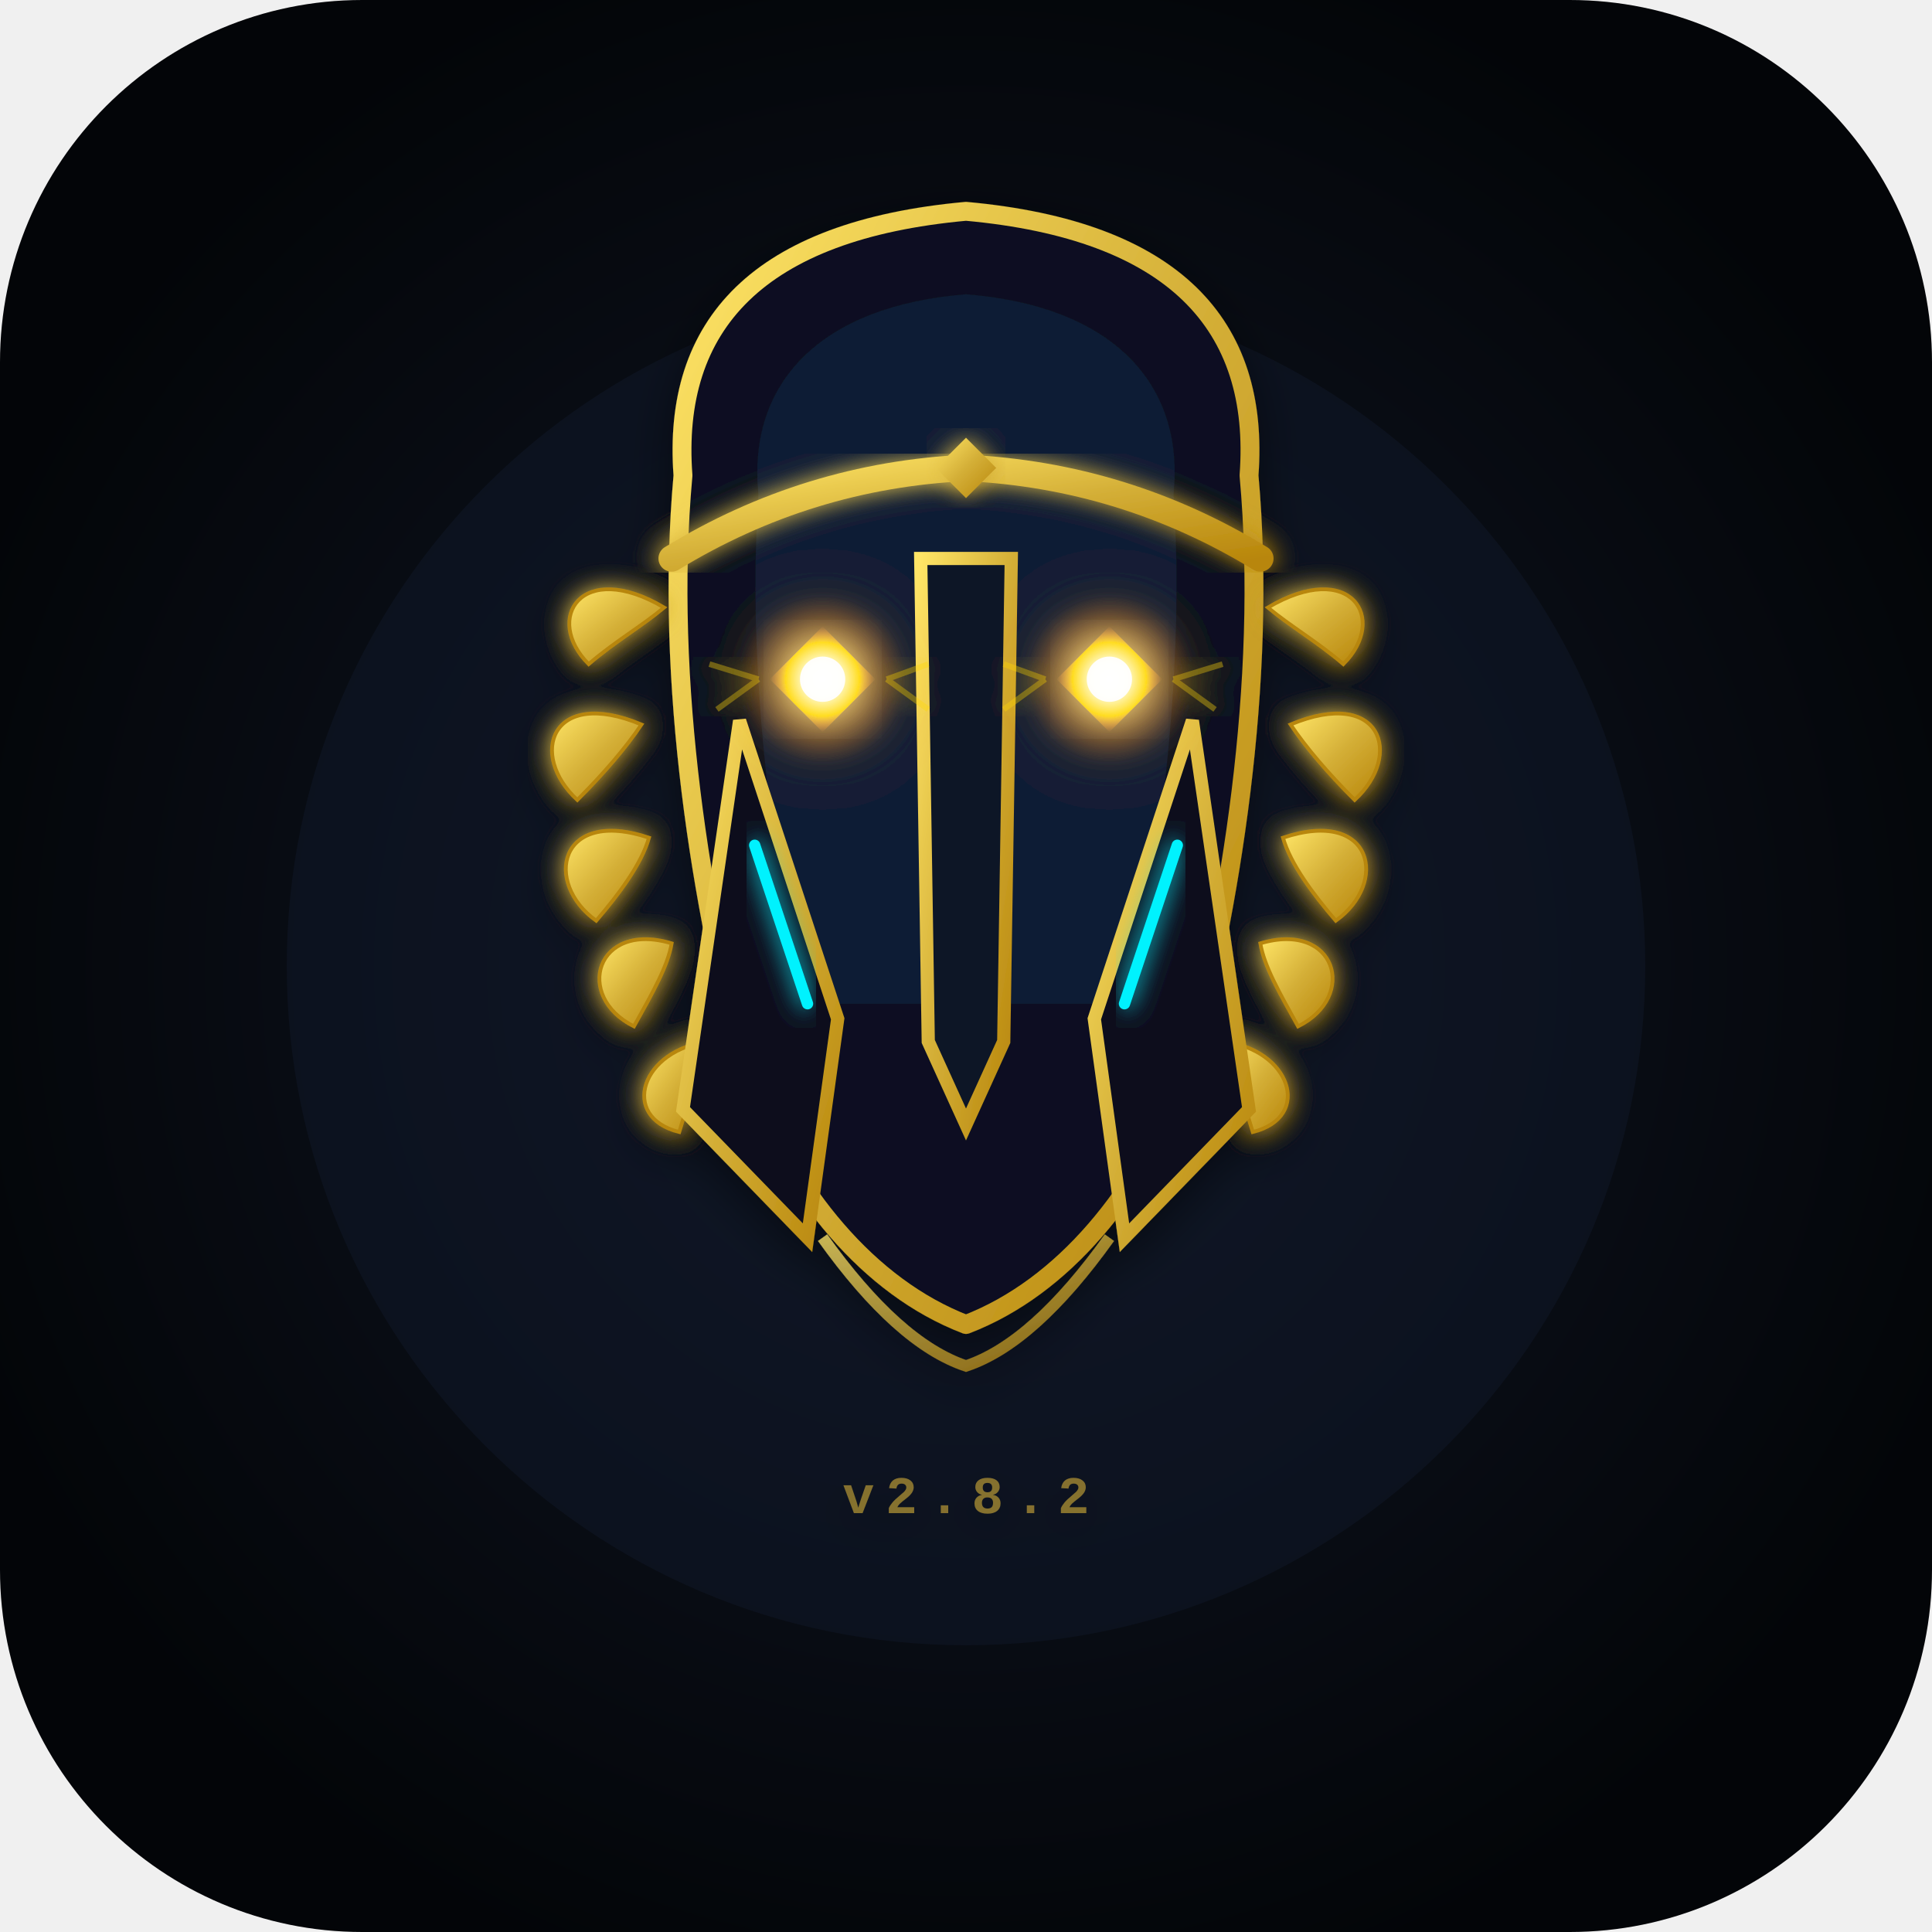
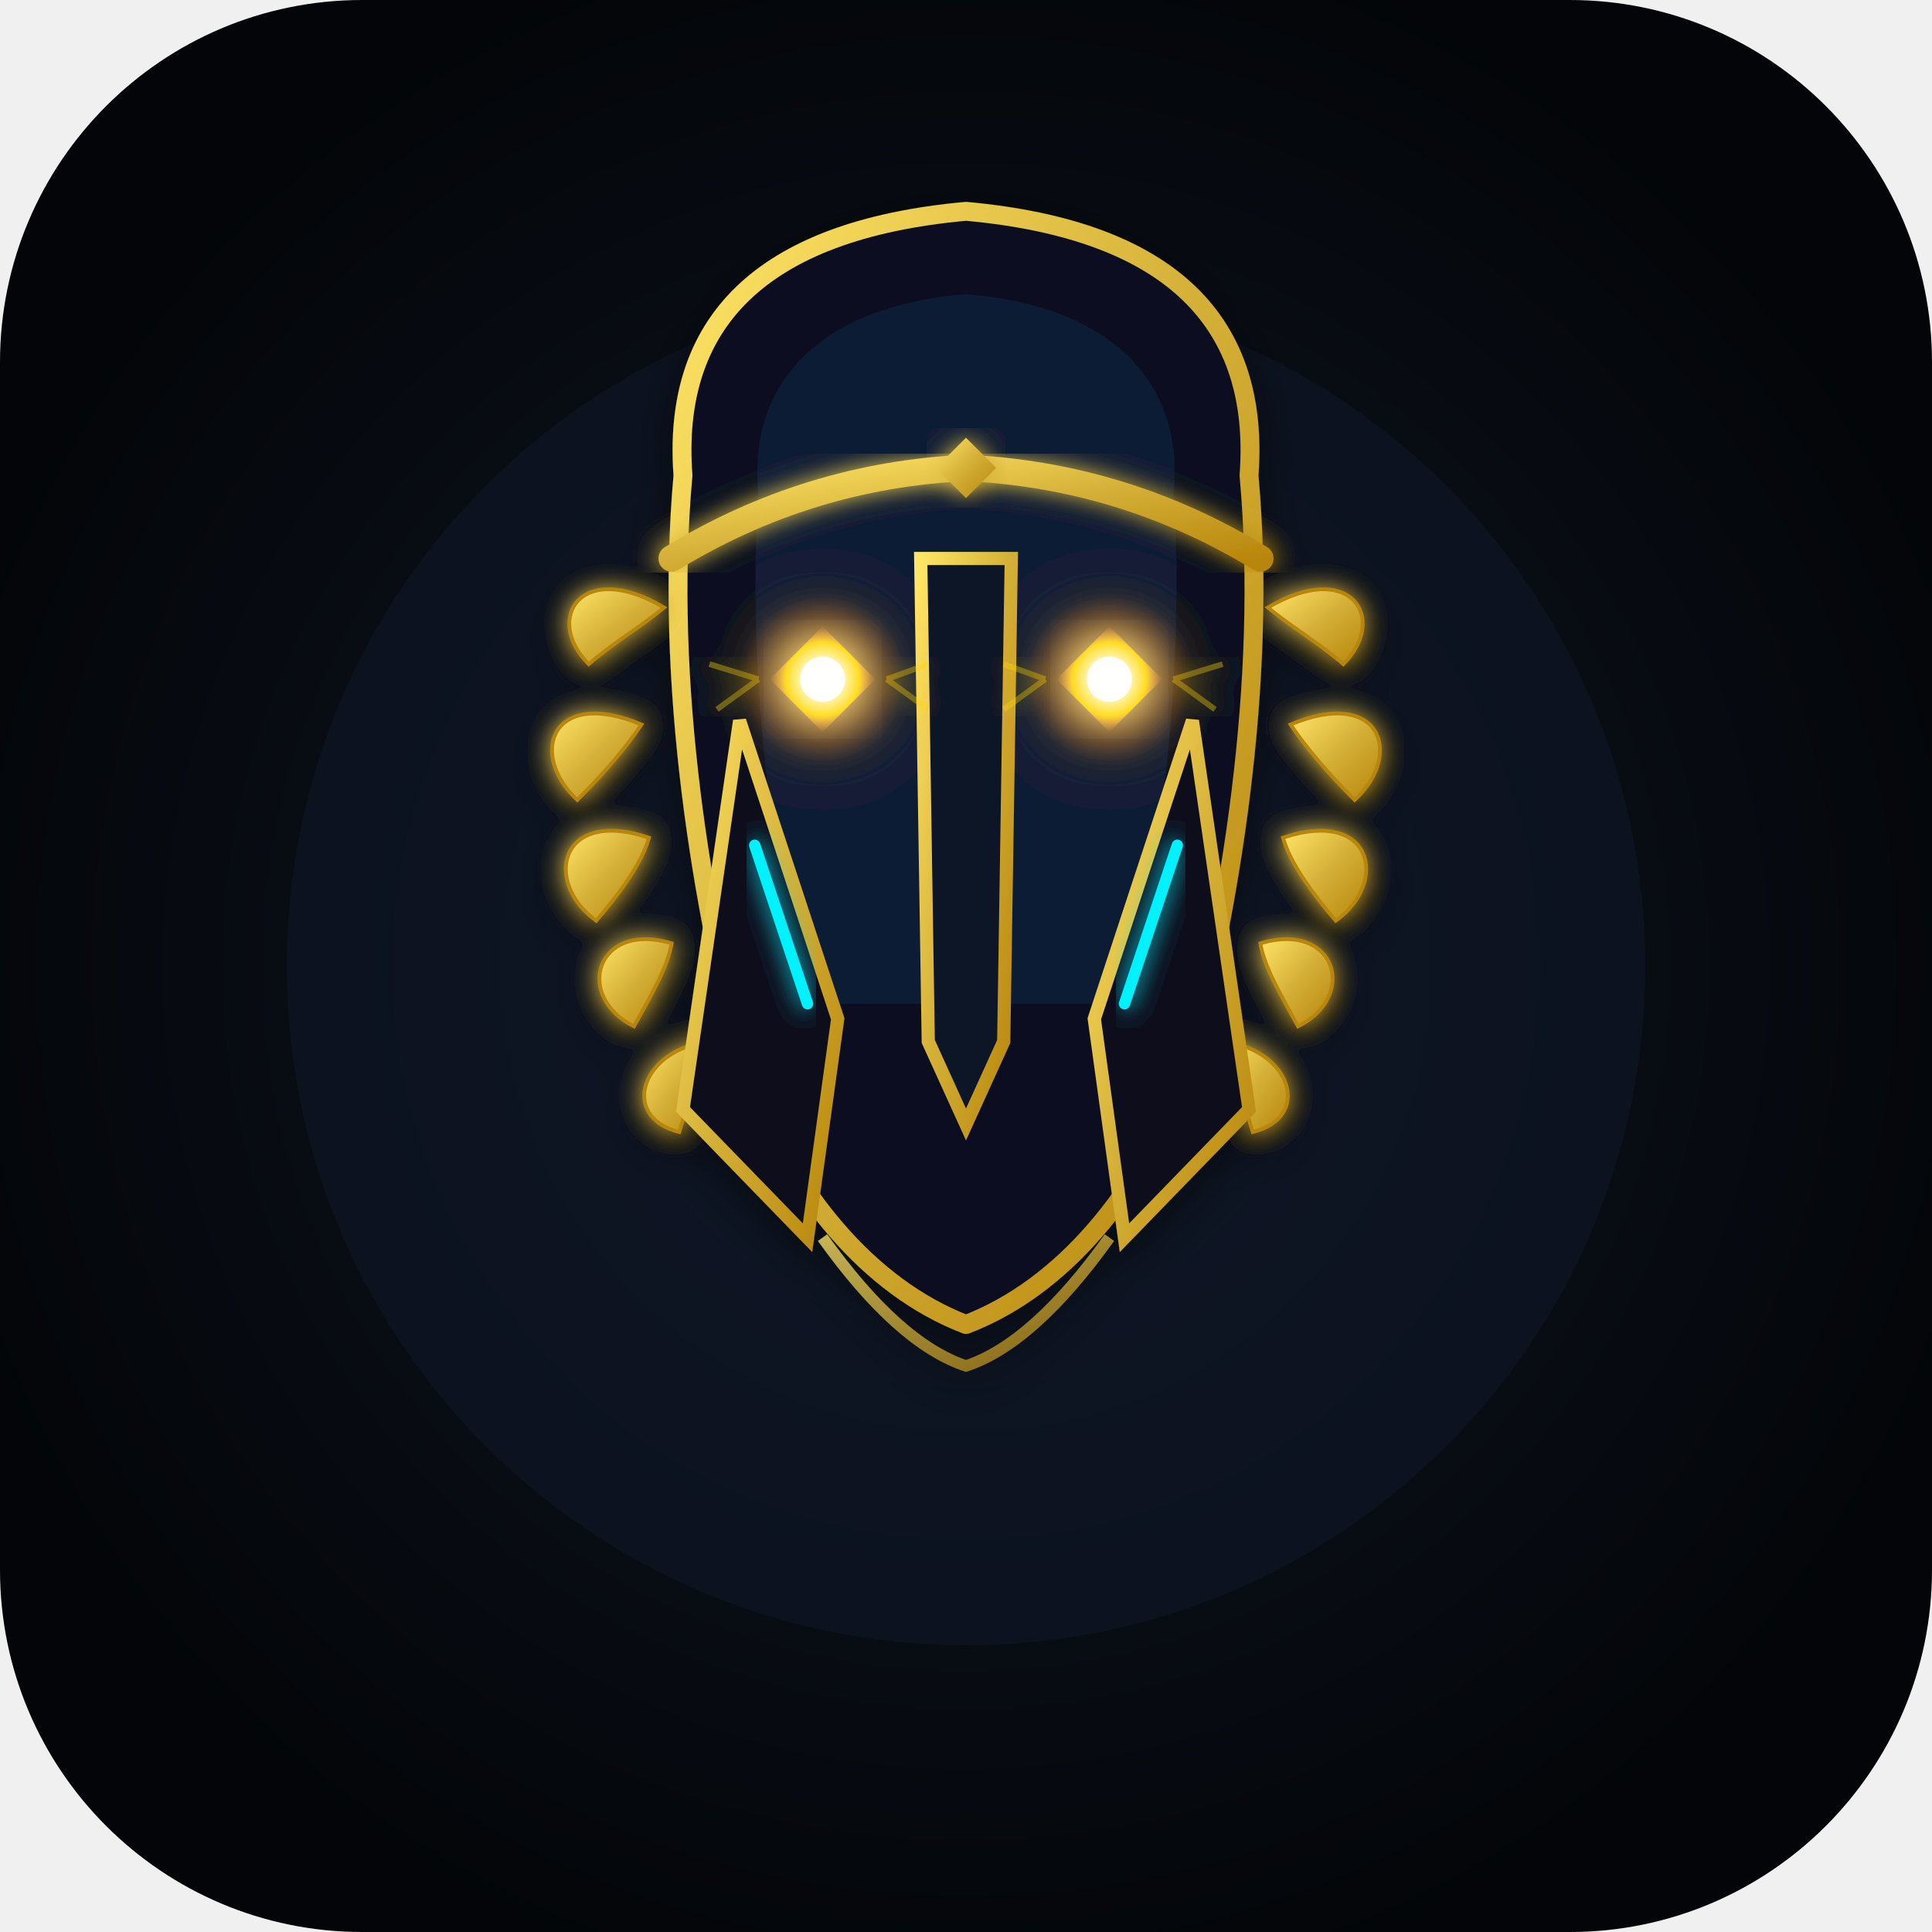
<svg xmlns="http://www.w3.org/2000/svg" viewBox="0 0 512 512" width="512" height="512">
  <defs>
    <linearGradient id="gold" x1="0%" y1="0%" x2="100%" y2="100%">
      <stop offset="0%" stop-color="#ffe566" />
      <stop offset="50%" stop-color="#d4af37" />
      <stop offset="100%" stop-color="#b8860b" />
    </linearGradient>
    <radialGradient id="divine-eye" cx="50%" cy="50%" r="50%">
      <stop offset="0%" stop-color="#ffffff" />
      <stop offset="30%" stop-color="#fffacd" />
      <stop offset="70%" stop-color="#ffd700" />
      <stop offset="100%" stop-color="#ff8c00" stop-opacity="0" />
    </radialGradient>
    <radialGradient id="eye-halo" cx="50%" cy="50%" r="50%">
      <stop offset="0%" stop-color="#ffd700" stop-opacity="0.8" />
      <stop offset="50%" stop-color="#ff8c00" stop-opacity="0.3" />
      <stop offset="100%" stop-color="#ff4500" stop-opacity="0" />
    </radialGradient>
    <radialGradient id="bg" cx="50%" cy="50%" r="55%">
      <stop offset="0%" stop-color="#111827" />
      <stop offset="100%" stop-color="#030508" />
    </radialGradient>
    <filter id="ink-glow" x="-15%" y="-15%" width="130%" height="130%">
      <feGaussianBlur stdDeviation="3" result="blur" />
      <feMerge>
        <feMergeNode in="blur" />
        <feMergeNode in="SourceGraphic" />
      </feMerge>
    </filter>
    <filter id="eye-glow" x="-80%" y="-80%" width="260%" height="260%">
      <feGaussianBlur stdDeviation="8" result="blur" />
      <feMerge>
        <feMergeNode in="blur" />
        <feMergeNode in="SourceGraphic" />
      </feMerge>
    </filter>
    <filter id="shadow">
      <feDropShadow dx="0" dy="4" stdDeviation="6" flood-color="#000" flood-opacity="0.5" />
    </filter>
  </defs>
  <rect width="512" height="512" rx="96" fill="url(#bg)" />
  <ellipse cx="256" cy="256" rx="180" ry="180" fill="#0f172a" opacity="0.5" />
  <g transform="translate(256, 256)" filter="url(#shadow)">
    <path d="       M-75,-130       C-78,-170 -55,-195 0,-200       C55,-195 78,-170 75,-130       C80,-75 70,-15 58,30       C46,60 26,85 0,95       C-26,85 -46,60 -58,30       C-70,-15 -80,-75 -75,-130 Z     " fill="#0b1120" stroke="url(#gold)" stroke-width="5" stroke-linejoin="round" />
    <path d="       M-55,-125       C-58,-155 -38,-175 0,-178       C38,-175 58,-155 55,-125       C58,-80 52,-35 44,10       L-44,10       C-52,-35 -58,-80 -55,-125 Z     " fill="#111d35" stroke="none" />
    <path d="       M-78,-108       Q-42,-130 0,-132       Q42,-130 78,-108     " fill="none" stroke="url(#gold)" stroke-width="7" stroke-linecap="round" filter="url(#ink-glow)" />
    <path d="M0,-140 L8,-132 L0,-124 L-8,-132 Z" fill="url(#gold)" filter="url(#ink-glow)" />
    <g fill="url(#gold)" stroke="#b8860b" stroke-width="1" filter="url(#ink-glow)">
      <path d="M-80,-95 C-102,-108 -112,-92 -100,-80 C-93,-86 -86,-90 -80,-95 Z" />
      <path d="M-86,-64 C-110,-74 -116,-56 -103,-44 C-96,-51 -90,-58 -86,-64 Z" />
      <path d="M-84,-34 C-108,-42 -112,-22 -98,-12 C-92,-19 -86,-27 -84,-34 Z" />
      <path d="M-78,-6 C-98,-12 -104,8 -88,16 C-83,7 -79,0 -78,-6 Z" />
      <path d="M-68,20 C-86,22 -92,40 -76,44 C-73,34 -70,26 -68,20 Z" />
    </g>
    <g fill="url(#gold)" stroke="#b8860b" stroke-width="1" filter="url(#ink-glow)">
      <path d="M80,-95 C102,-108 112,-92 100,-80 C93,-86 86,-90 80,-95 Z" />
      <path d="M86,-64 C110,-74 116,-56 103,-44 C96,-51 90,-58 86,-64 Z" />
      <path d="M84,-34 C108,-42 112,-22 98,-12 C92,-19 86,-27 84,-34 Z" />
      <path d="M78,-6 C98,-12 104,8 88,16 C83,7 79,0 78,-6 Z" />
      <path d="M68,20 C86,22 92,40 76,44 C73,34 70,26 68,20 Z" />
    </g>
    <path d="       M-12,-108 L12,-108 L10,20 L0,42 L-10,20 Z     " fill="#0d1528" stroke="url(#gold)" stroke-width="3.5" />
    <line x1="0" y1="-108" x2="0" y2="42" stroke="url(#gold)" stroke-width="1.5" />
    <path d="M-60,-65 L-75,38 L-42,72 L-34,14 Z" fill="#0a0f1e" stroke="url(#gold)" stroke-width="3.5" />
    <path d="M60,-65 L75,38 L42,72 L34,14 Z" fill="#0a0f1e" stroke="url(#gold)" stroke-width="3.5" />
    <path d="M-56,-32 L-42,10" stroke="#00f2fe" stroke-width="3" stroke-linecap="round" filter="url(#ink-glow)" />
    <path d="M56,-32 L42,10" stroke="#00f2fe" stroke-width="3" stroke-linecap="round" filter="url(#ink-glow)" />
    <circle cx="-38" cy="-76" r="22" fill="url(#eye-halo)" filter="url(#eye-glow)" />
    <circle cx="38" cy="-76" r="22" fill="url(#eye-halo)" filter="url(#eye-glow)" />
    <path d="M-52,-76 L-38,-90 L-24,-76 L-38,-62 Z" fill="url(#divine-eye)" filter="url(#eye-glow)" />
    <path d="M24,-76 L38,-90 L52,-76 L38,-62 Z" fill="url(#divine-eye)" filter="url(#eye-glow)" />
    <circle cx="-38" cy="-76" r="6" fill="#ffffff" opacity="0.95" filter="url(#eye-glow)" />
    <circle cx="38" cy="-76" r="6" fill="#ffffff" opacity="0.95" filter="url(#eye-glow)" />
    <g stroke="#ffd700" stroke-width="1.5" opacity="0.4" filter="url(#ink-glow)">
      <line x1="-55" y1="-76" x2="-68" y2="-80" />
      <line x1="-55" y1="-76" x2="-66" y2="-68" />
      <line x1="-21" y1="-76" x2="-10" y2="-80" />
      <line x1="-21" y1="-76" x2="-10" y2="-68" />
      <line x1="55" y1="-76" x2="68" y2="-80" />
      <line x1="55" y1="-76" x2="66" y2="-68" />
      <line x1="21" y1="-76" x2="10" y2="-80" />
      <line x1="21" y1="-76" x2="10" y2="-68" />
    </g>
    <path d="M-38,72 Q-18,100 0,106 Q18,100 38,72" fill="none" stroke="url(#gold)" stroke-width="3" opacity="0.7" />
    <text x="0" y="145" font-family="'Fira Code', Monaco, Consolas, 'Courier New', monospace" font-weight="700" font-size="14" fill="#d4af37" letter-spacing="3" text-anchor="middle" opacity="0.6">
-       v2.8.2
    </text>
  </g>
</svg>
